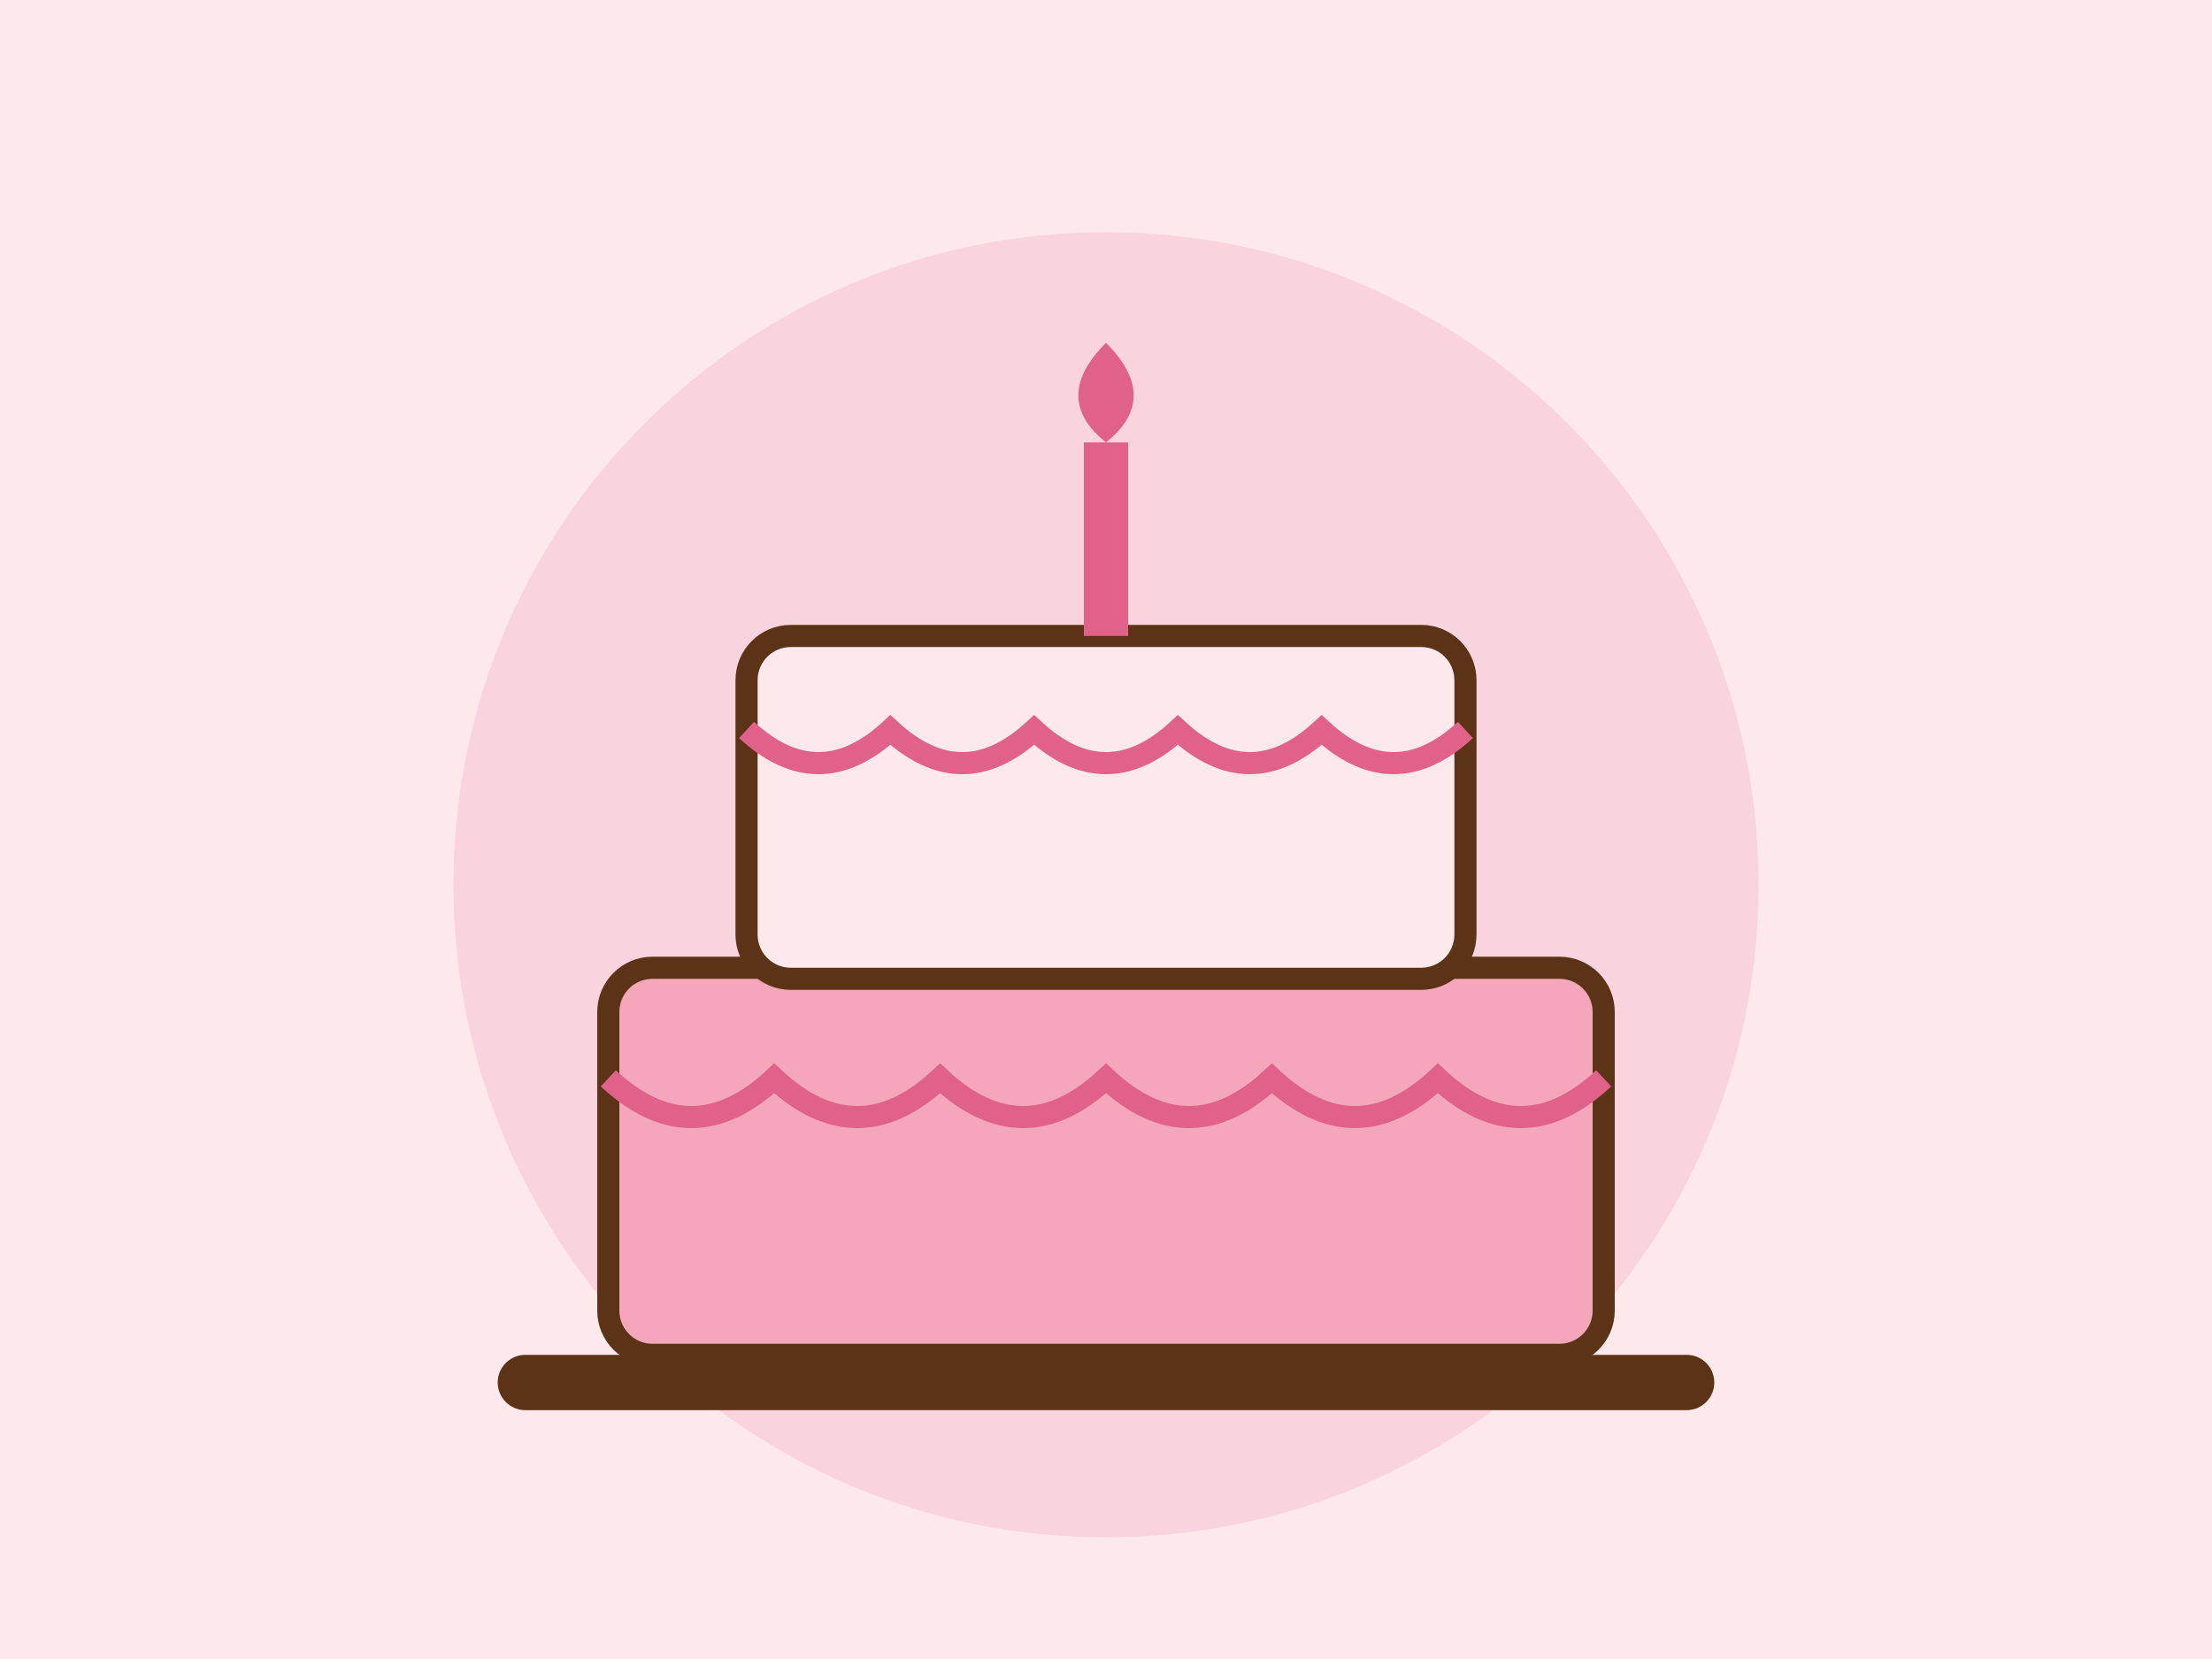
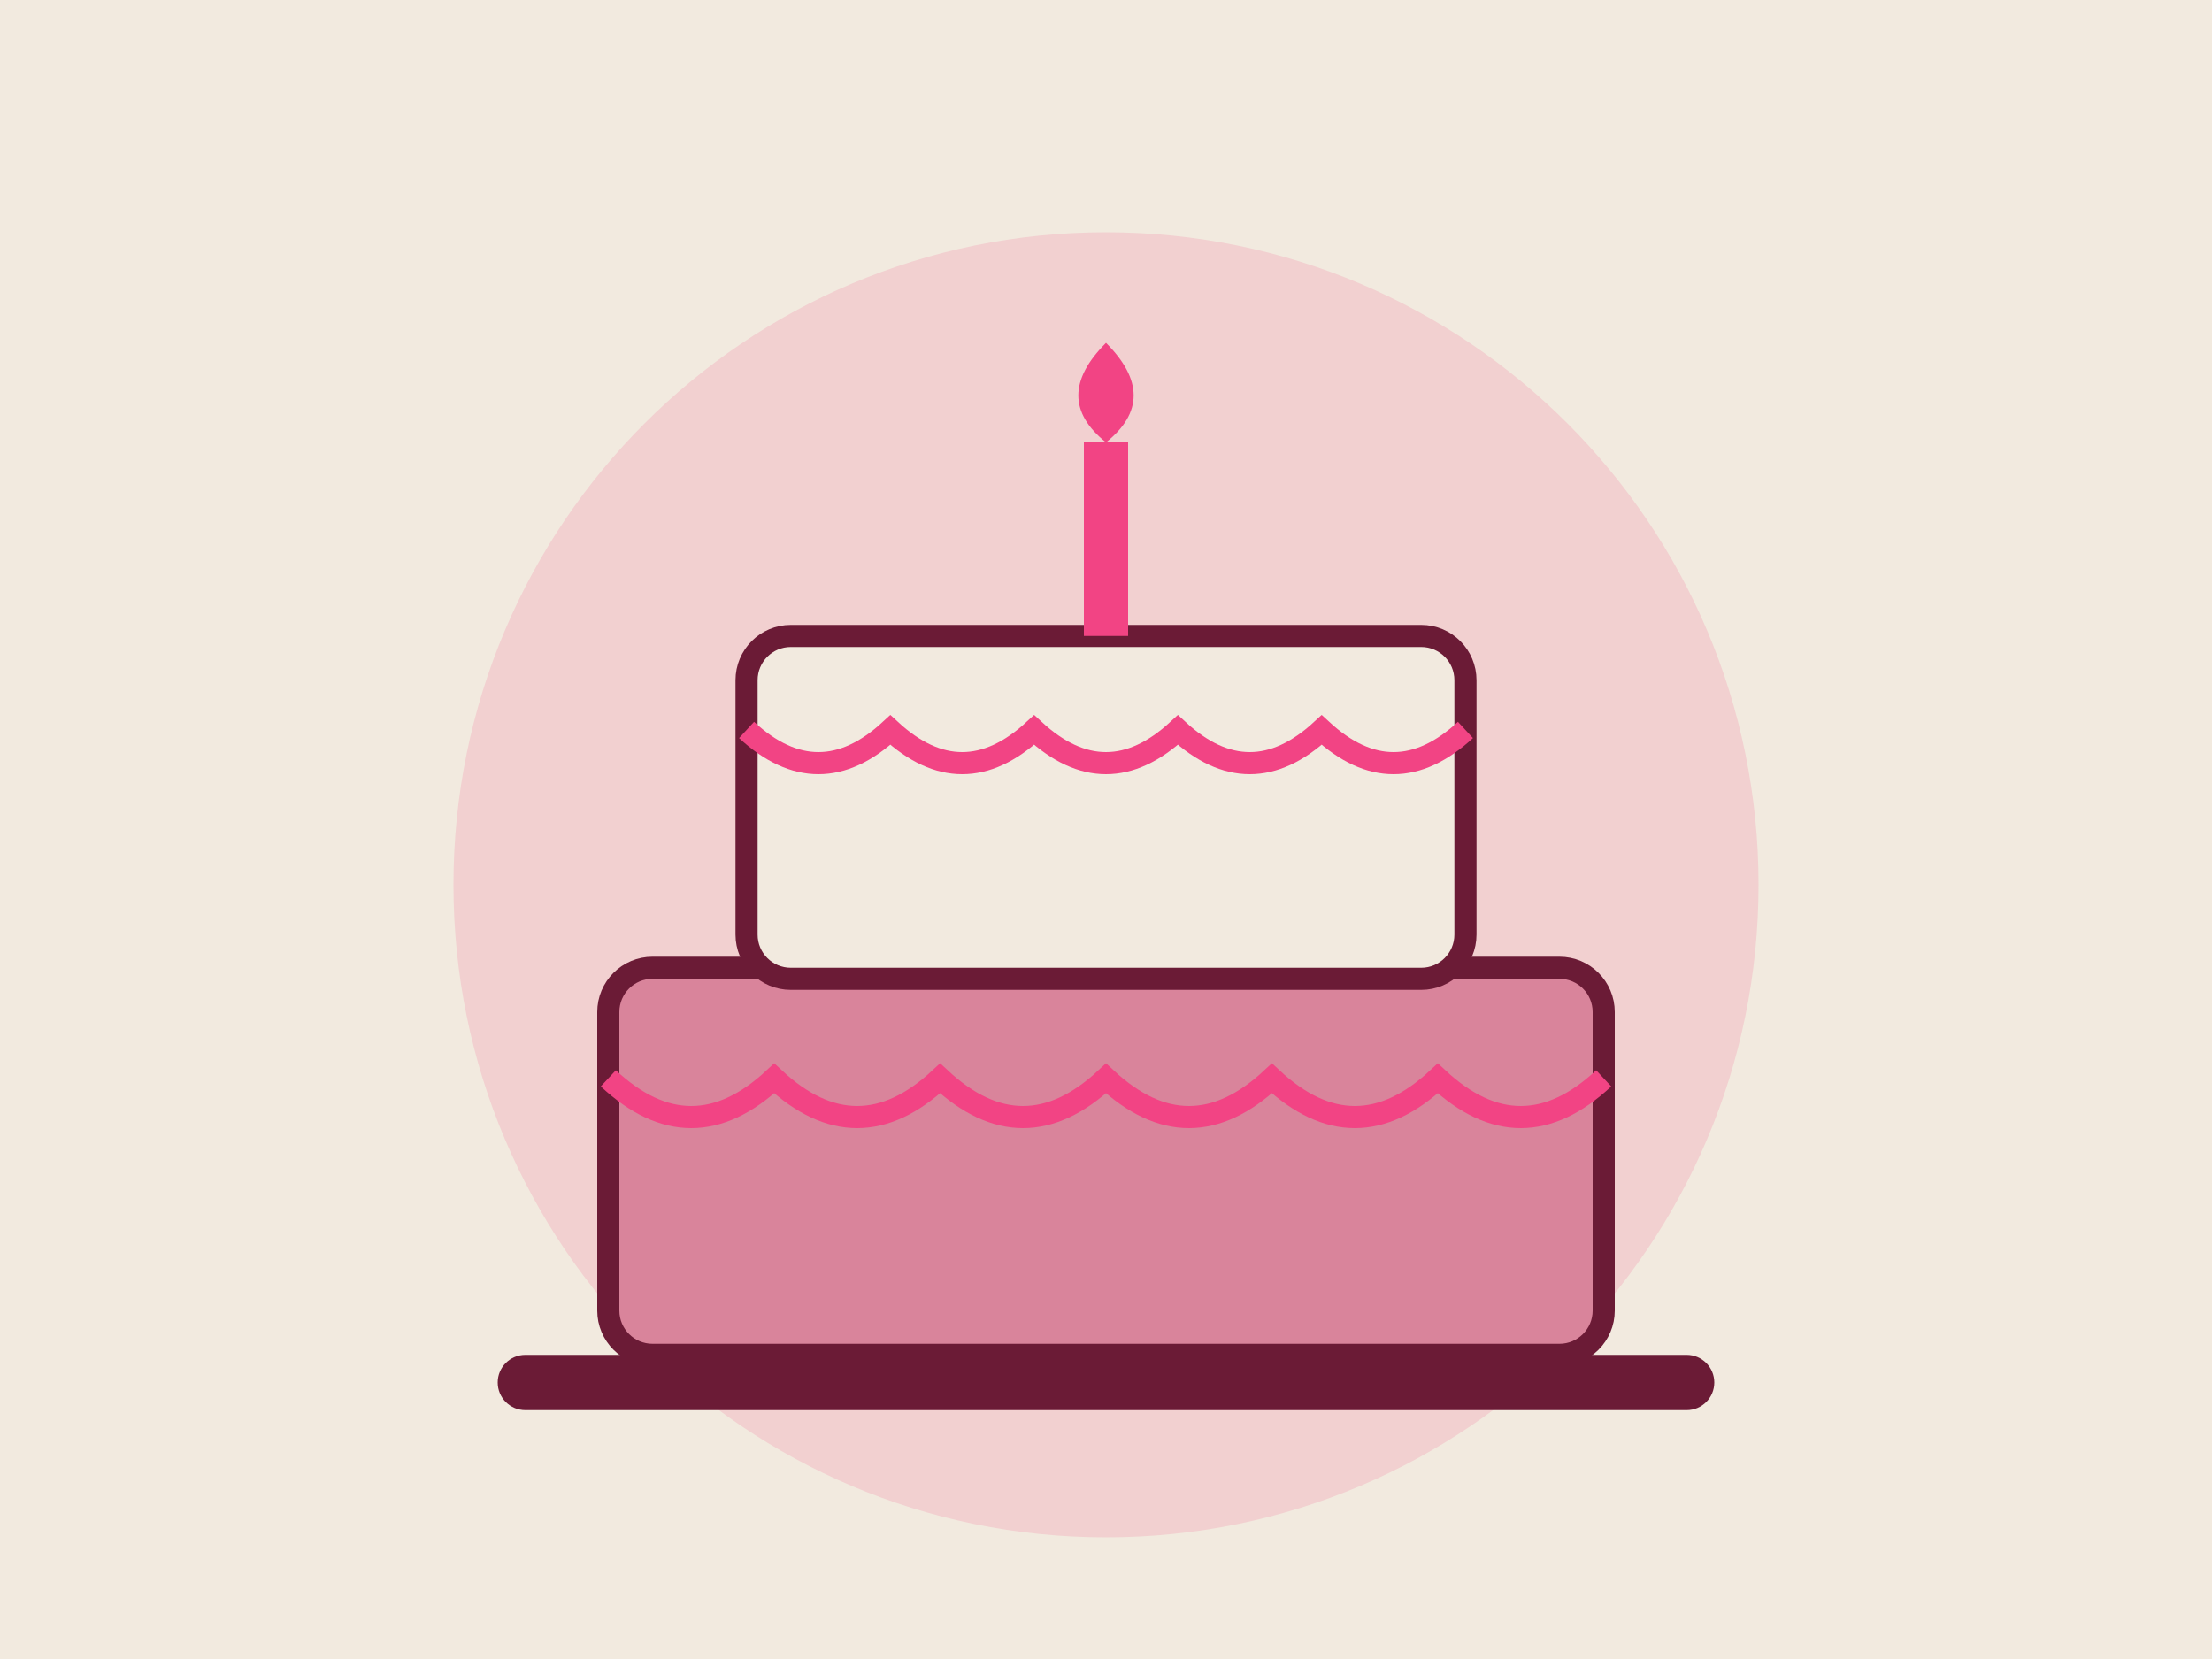
<svg xmlns="http://www.w3.org/2000/svg" viewBox="0 0 400 300">
-   <rect width="400" height="300" fill="#FDE8EC" />
-   <circle cx="200" cy="160" r="118" fill="#F9D3DD" />
-   <rect x="110" y="175" width="180" height="70" rx="8" fill="#F4A7BB" stroke="#5C3317" stroke-width="4" />
-   <rect x="135" y="115" width="130" height="62" rx="8" fill="#FDE8EC" stroke="#5C3317" stroke-width="4" />
-   <path d="M110 195 q15 14 30 0 q15 14 30 0 q15 14 30 0 q15 14 30 0 q15 14 30 0 q15 14 30 0" fill="none" stroke="#E0628A" stroke-width="4" />
-   <path d="M135 132 q13 12 26 0 q13 12 26 0 q13 12 26 0 q13 12 26 0 q13 12 26 0" fill="none" stroke="#E0628A" stroke-width="4" />
-   <rect x="196" y="80" width="8" height="35" fill="#E0628A" />
-   <path d="M200 62 q10 10 0 18 q-10 -8 0 -18z" fill="#E0628A" />
-   <rect x="90" y="245" width="220" height="10" rx="5" fill="#5C3317" />
+   <rect width="400" height="300" fill="#F2EADF" />
+   <circle cx="200" cy="160" r="118" fill="#F2D0D0" />
+   <rect x="110" y="175" width="180" height="70" rx="8" fill="#D9849B" stroke="#6B1B36" stroke-width="4" />
+   <rect x="135" y="115" width="130" height="62" rx="8" fill="#F2EADF" stroke="#6B1B36" stroke-width="4" />
+   <path d="M110 195 q15 14 30 0 q15 14 30 0 q15 14 30 0 q15 14 30 0 q15 14 30 0 q15 14 30 0" fill="none" stroke="#F24484" stroke-width="4" />
+   <path d="M135 132 q13 12 26 0 q13 12 26 0 q13 12 26 0 q13 12 26 0 q13 12 26 0" fill="none" stroke="#F24484" stroke-width="4" />
+   <rect x="196" y="80" width="8" height="35" fill="#F24484" />
+   <path d="M200 62 q10 10 0 18 q-10 -8 0 -18z" fill="#F24484" />
+   <rect x="90" y="245" width="220" height="10" rx="5" fill="#6B1B36" />
</svg>
